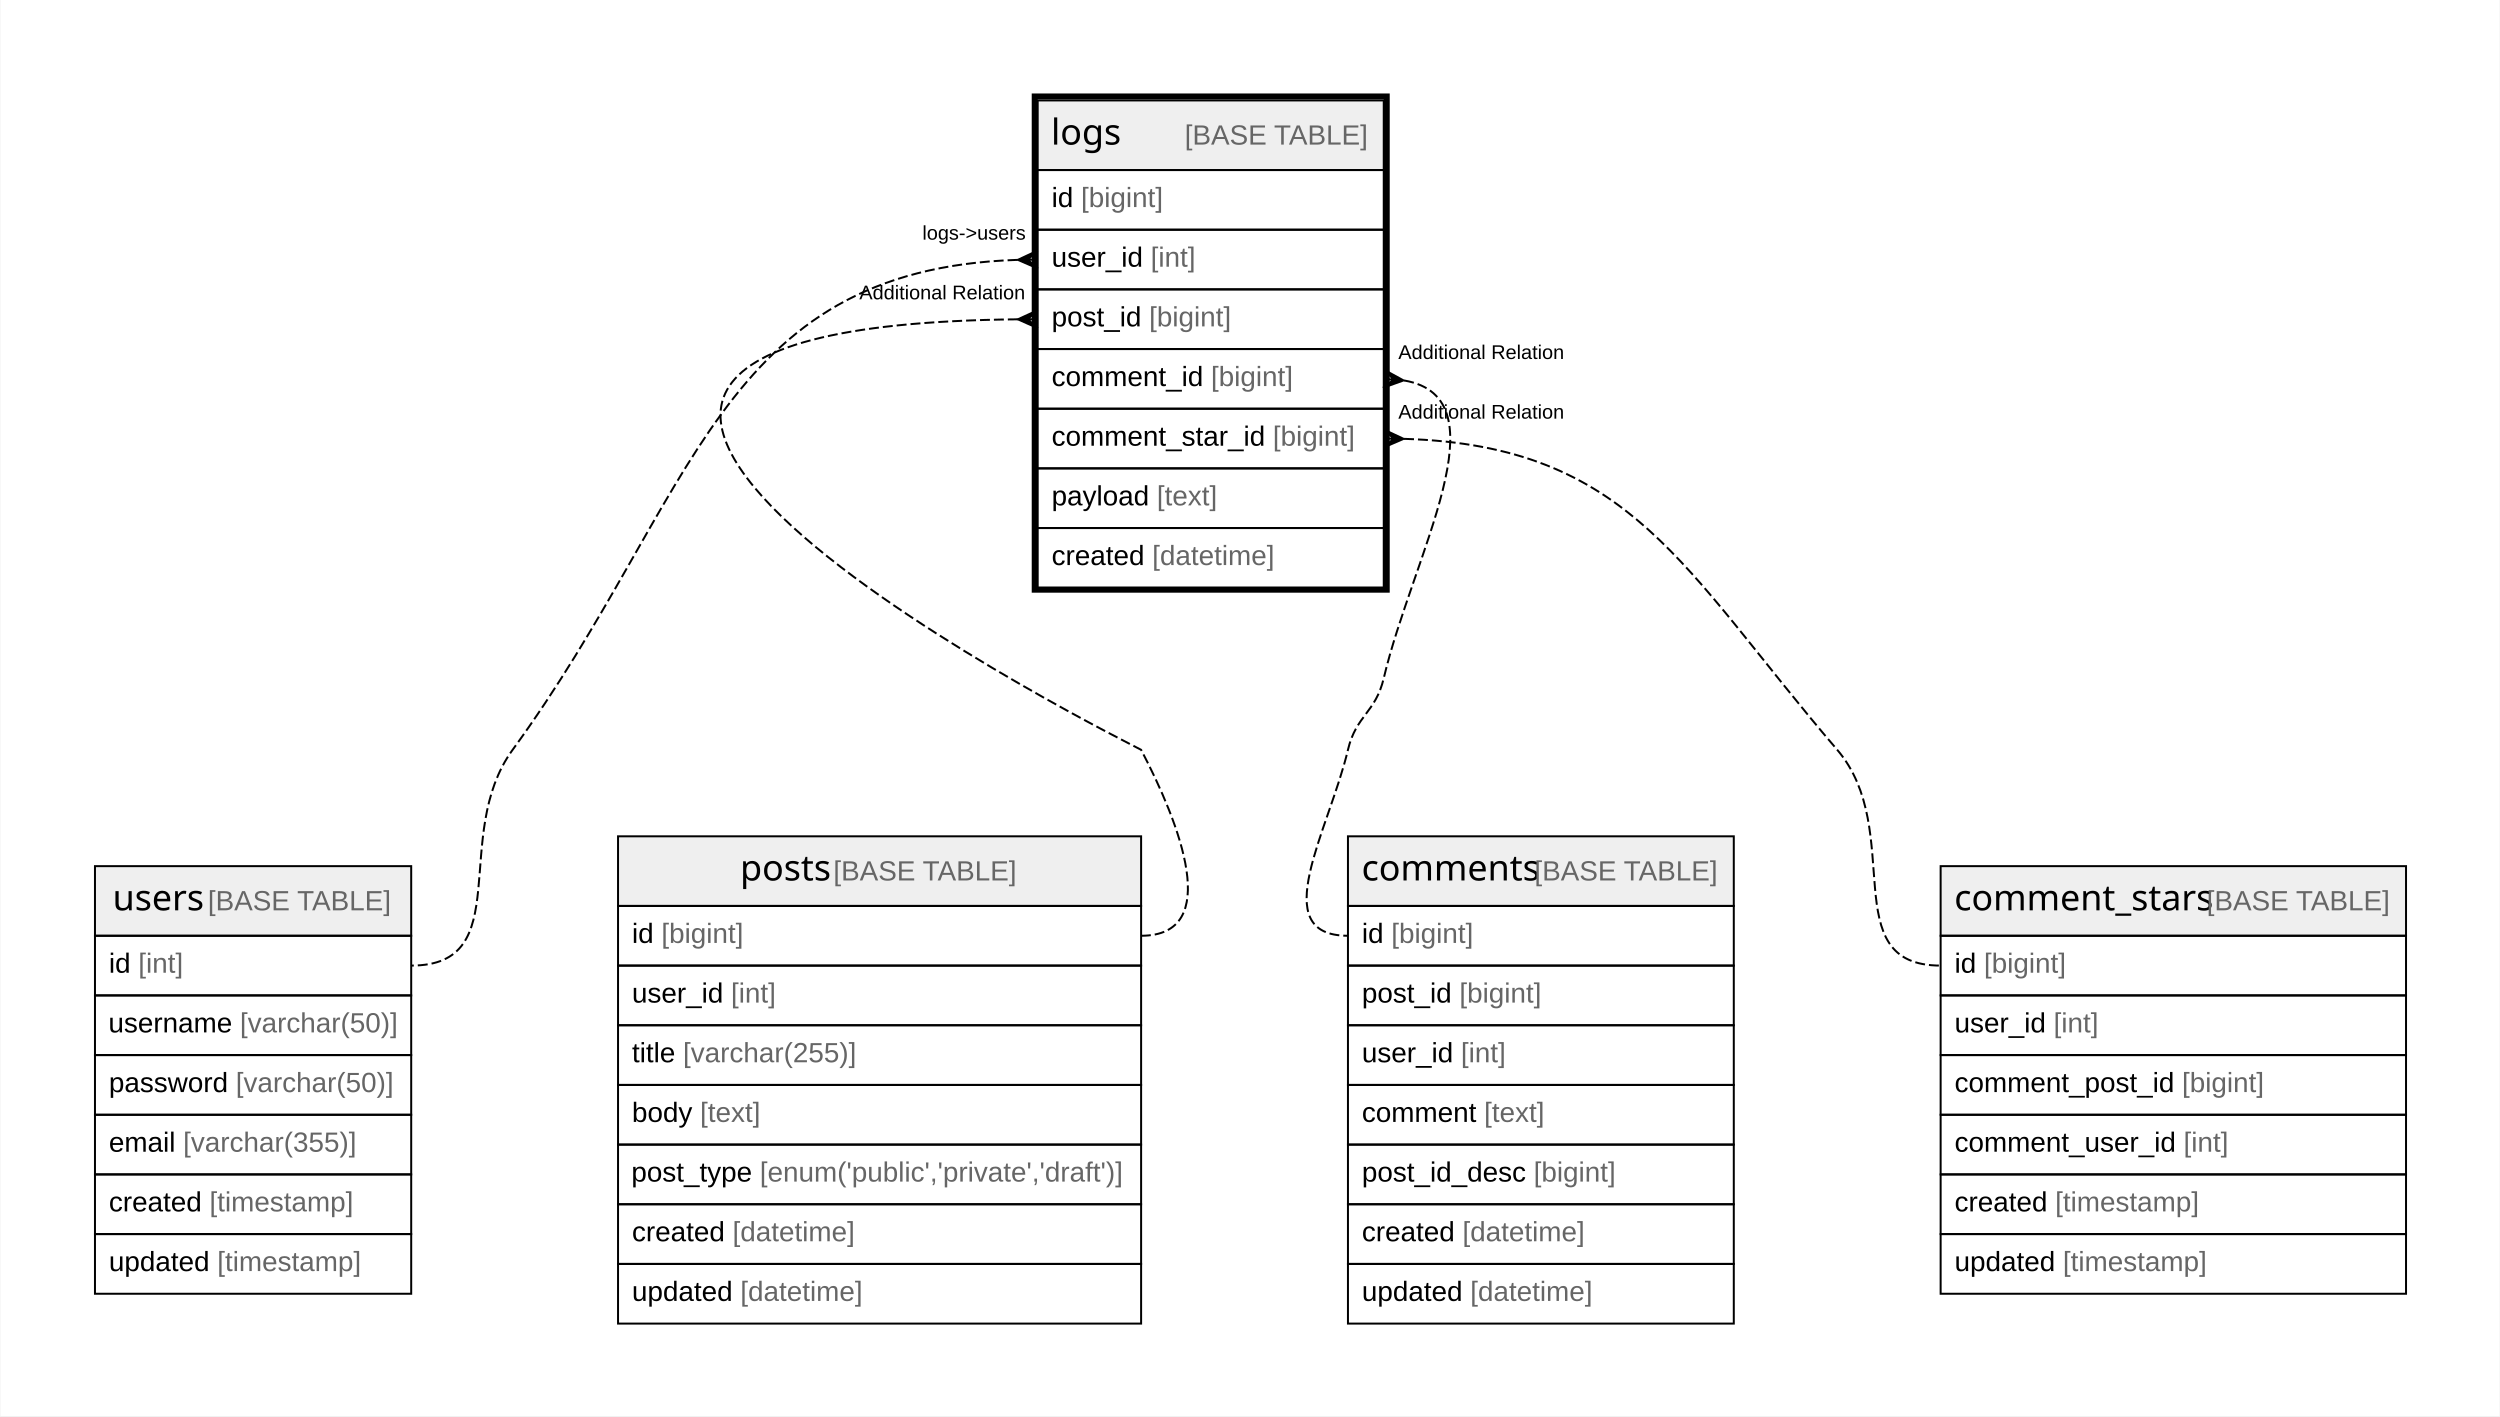
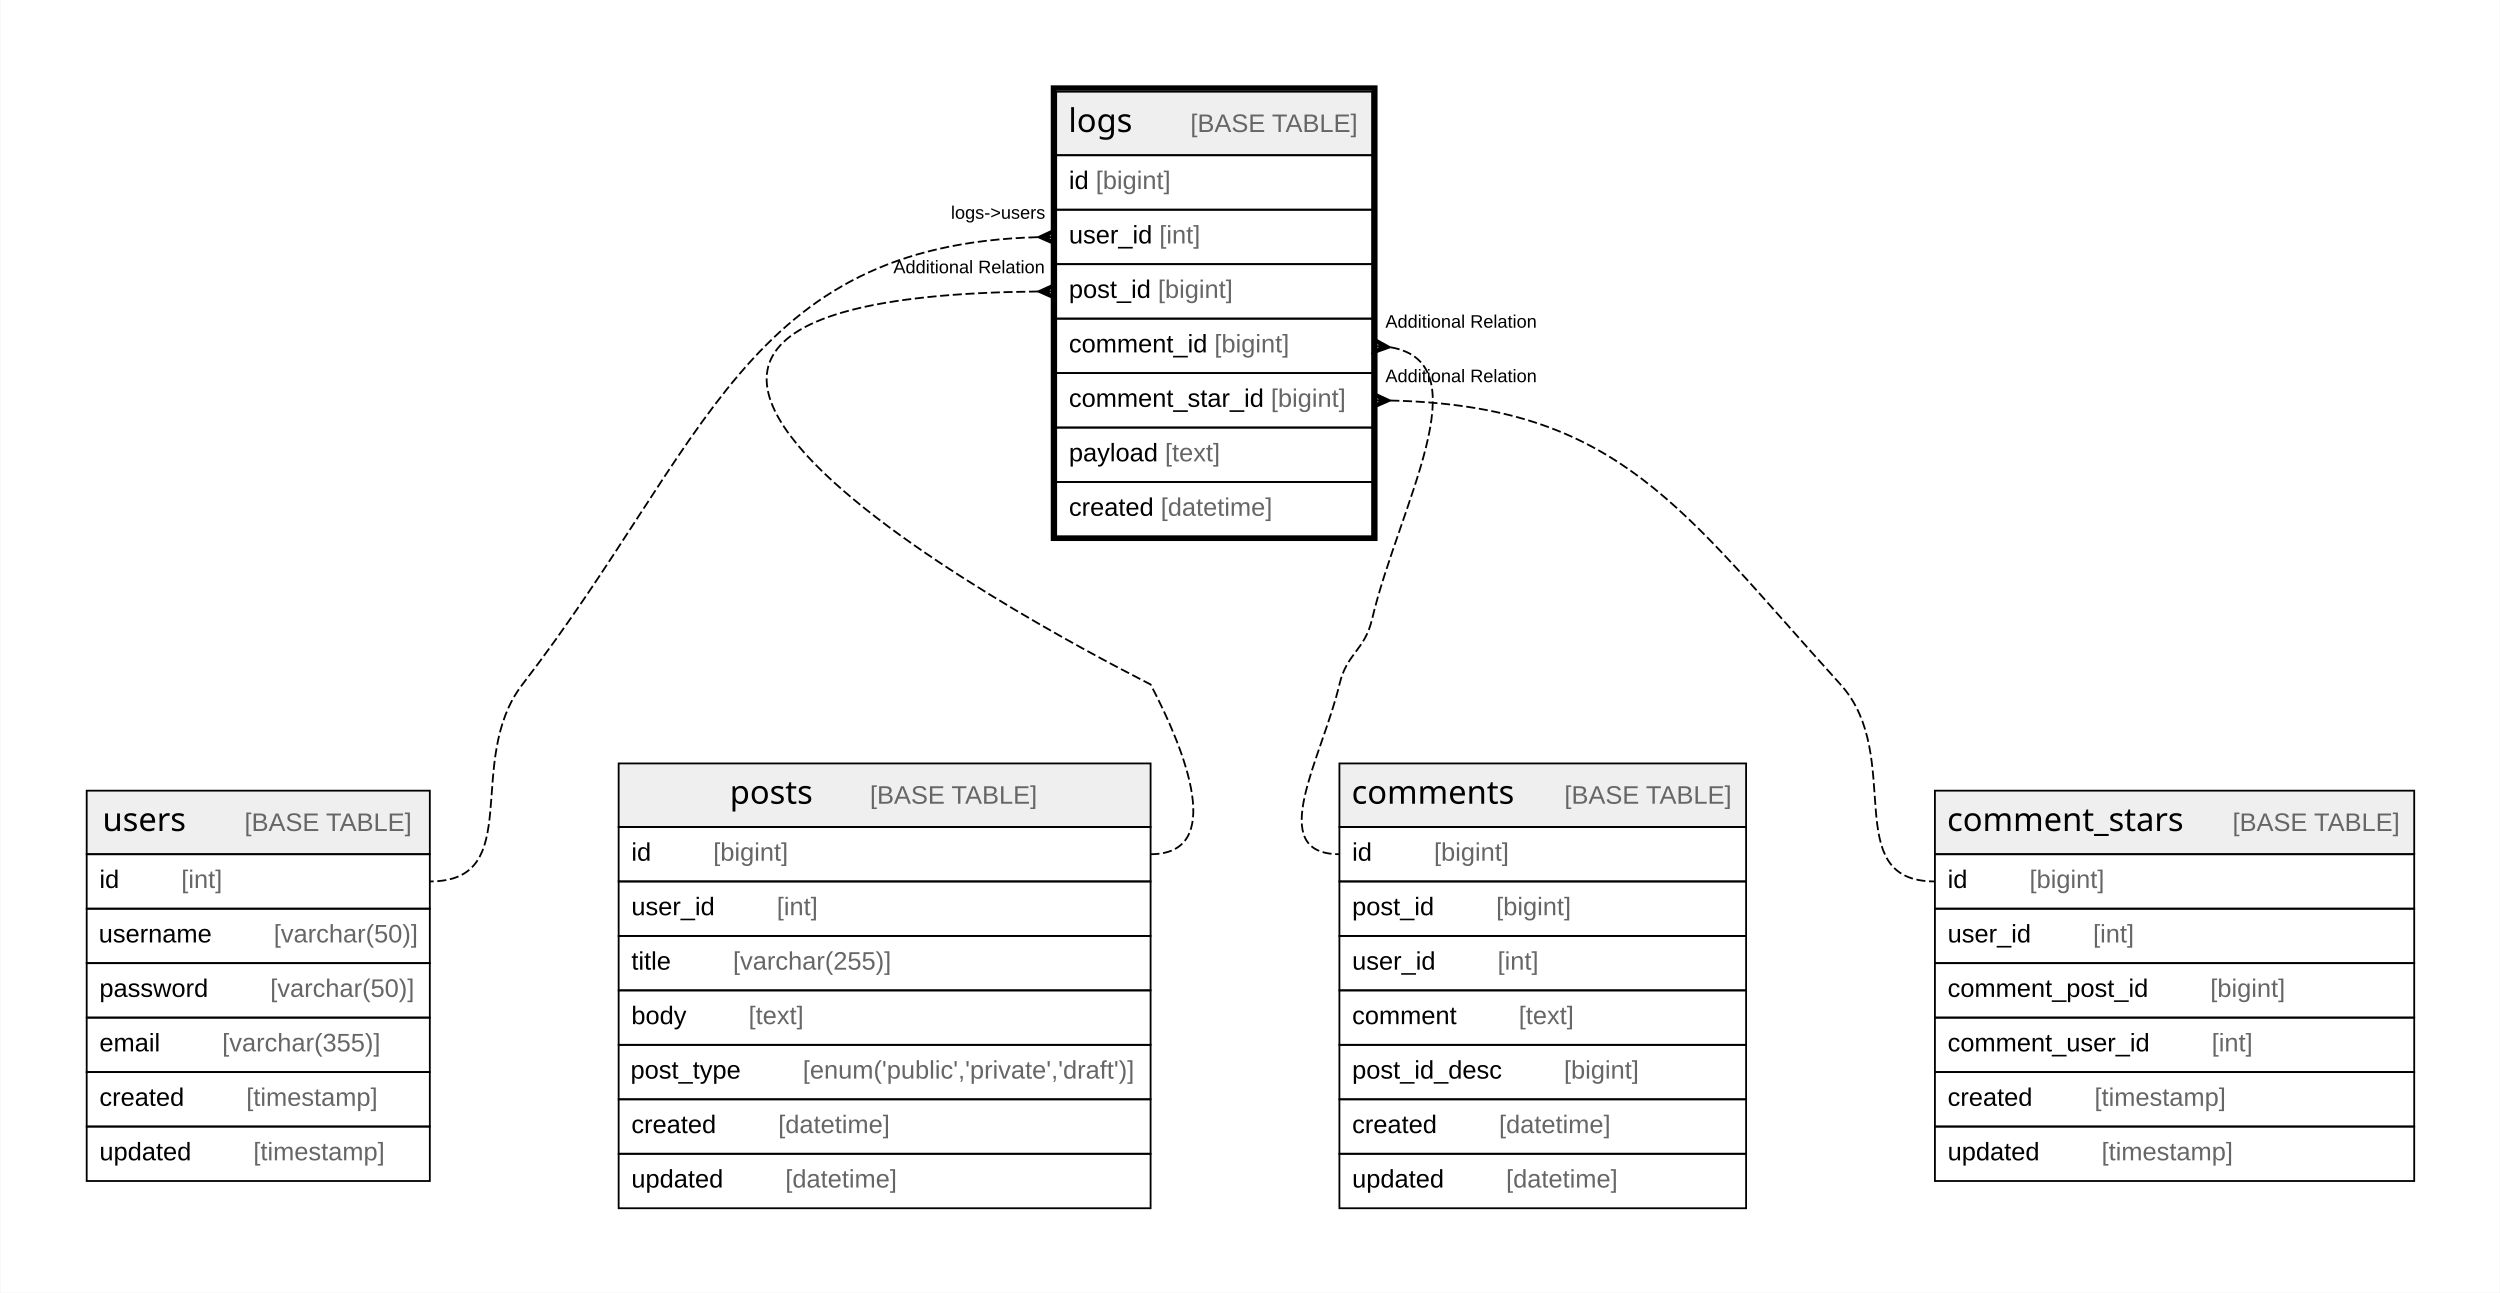
- <svg xmlns="http://www.w3.org/2000/svg" width="1257pt" height="712pt" viewBox="0.00 0.00 1256.50 712.00">
+ <svg xmlns="http://www.w3.org/2000/svg" width="1377pt" height="712pt" viewBox="0.00 0.00 1376.50 712.00">
  <g id="graph0" class="graph" transform="scale(1 1) rotate(0) translate(4 708)">
-     <polygon fill="#ffffff" stroke="transparent" points="-4,4 -4,-708 1252.5,-708 1252.5,4 -4,4" />
+     <polygon fill="#ffffff" stroke="transparent" points="-4,4 -4,-708 1372.5,-708 1372.5,4 -4,4" />
    <g id="node1" class="node">
-       <polygon fill="#efefef" stroke="transparent" points="517.5,-622.5 517.5,-657.5 691.5,-657.5 691.5,-622.5 517.5,-622.5" />
-       <polygon fill="none" stroke="#000000" points="517.5,-622.5 517.5,-657.5 691.5,-657.5 691.5,-622.5 517.5,-622.5" />
-       <text text-anchor="start" x="524.213" y="-635.3" font-family="Arial Bold" font-size="18.00" fill="#000000">logs</text>
-       <text text-anchor="start" x="557.219" y="-635.3" font-family="Arial" font-size="14.00" fill="#000000">    </text>
-       <text text-anchor="start" x="591.424" y="-635.3" font-family="Arial" font-size="14.00" fill="#666666">[BASE TABLE]</text>
-       <polygon fill="none" stroke="#000000" points="517.5,-592.5 517.5,-622.5 691.5,-622.5 691.5,-592.5 517.5,-592.5" />
-       <text text-anchor="start" x="524.5" y="-603.9" font-family="Arial" font-size="14.00" fill="#000000">id </text>
-       <text text-anchor="start" x="539.28" y="-603.9" font-family="Arial" font-size="14.00" fill="#666666">[bigint]</text>
-       <polygon fill="none" stroke="#000000" points="517.5,-562.5 517.5,-592.5 691.5,-592.5 691.5,-562.5 517.5,-562.5" />
-       <text text-anchor="start" x="524.5" y="-573.9" font-family="Arial" font-size="14.00" fill="#000000">user_id </text>
-       <text text-anchor="start" x="574.288" y="-573.9" font-family="Arial" font-size="14.00" fill="#666666">[int]</text>
-       <polygon fill="none" stroke="#000000" points="517.5,-532.5 517.5,-562.5 691.5,-562.5 691.5,-532.5 517.5,-532.5" />
-       <text text-anchor="start" x="524.5" y="-543.9" font-family="Arial" font-size="14.00" fill="#000000">post_id </text>
-       <text text-anchor="start" x="573.518" y="-543.9" font-family="Arial" font-size="14.00" fill="#666666">[bigint]</text>
-       <polygon fill="none" stroke="#000000" points="517.5,-502.5 517.5,-532.5 691.5,-532.5 691.5,-502.5 517.5,-502.5" />
-       <text text-anchor="start" x="524.5" y="-513.9" font-family="Arial" font-size="14.00" fill="#000000">comment_id </text>
-       <text text-anchor="start" x="604.622" y="-513.9" font-family="Arial" font-size="14.00" fill="#666666">[bigint]</text>
-       <polygon fill="none" stroke="#000000" points="517.5,-472.5 517.5,-502.5 691.5,-502.5 691.5,-472.5 517.5,-472.5" />
-       <text text-anchor="start" x="524.5" y="-483.9" font-family="Arial" font-size="14.00" fill="#000000">comment_star_id </text>
-       <text text-anchor="start" x="635.738" y="-483.9" font-family="Arial" font-size="14.00" fill="#666666">[bigint]</text>
-       <polygon fill="none" stroke="#000000" points="517.5,-442.5 517.5,-472.5 691.5,-472.5 691.5,-442.5 517.5,-442.5" />
-       <text text-anchor="start" x="524.5" y="-453.9" font-family="Arial" font-size="14.00" fill="#000000">payload </text>
-       <text text-anchor="start" x="577.41" y="-453.9" font-family="Arial" font-size="14.00" fill="#666666">[text]</text>
-       <polygon fill="none" stroke="#000000" points="517.5,-412.5 517.5,-442.5 691.5,-442.5 691.5,-412.5 517.5,-412.5" />
-       <text text-anchor="start" x="524.5" y="-423.9" font-family="Arial" font-size="14.00" fill="#000000">created </text>
-       <text text-anchor="start" x="575.072" y="-423.9" font-family="Arial" font-size="14.00" fill="#666666">[datetime]</text>
-       <polygon fill="none" stroke="#000000" stroke-width="3" points="516,-411.5 516,-659.5 693,-659.5 693,-411.5 516,-411.5" />
+       <polygon fill="#efefef" stroke="transparent" points="577.5,-622.5 577.5,-657.5 751.5,-657.5 751.5,-622.5 577.5,-622.5" />
+       <polygon fill="none" stroke="#000000" points="577.5,-622.5 577.5,-657.5 751.5,-657.5 751.5,-622.5 577.5,-622.5" />
+       <text text-anchor="start" x="584.213" y="-635.3" font-family="Arial Bold" font-size="18.00" fill="#000000">logs</text>
+       <text text-anchor="start" x="617.219" y="-635.3" font-family="Arial" font-size="14.00" fill="#000000">    </text>
+       <text text-anchor="start" x="651.424" y="-635.3" font-family="Arial" font-size="14.00" fill="#666666">[BASE TABLE]</text>
+       <polygon fill="none" stroke="#000000" points="577.5,-592.5 577.5,-622.5 751.5,-622.5 751.5,-592.5 577.5,-592.5" />
+       <text text-anchor="start" x="584.5" y="-603.9" font-family="Arial" font-size="14.00" fill="#000000">id </text>
+       <text text-anchor="start" x="599.28" y="-603.9" font-family="Arial" font-size="14.00" fill="#666666">[bigint]</text>
+       <polygon fill="none" stroke="#000000" points="577.5,-562.5 577.5,-592.5 751.5,-592.5 751.5,-562.5 577.5,-562.5" />
+       <text text-anchor="start" x="584.5" y="-573.9" font-family="Arial" font-size="14.00" fill="#000000">user_id </text>
+       <text text-anchor="start" x="634.288" y="-573.9" font-family="Arial" font-size="14.00" fill="#666666">[int]</text>
+       <polygon fill="none" stroke="#000000" points="577.5,-532.5 577.5,-562.5 751.5,-562.5 751.5,-532.5 577.5,-532.5" />
+       <text text-anchor="start" x="584.5" y="-543.9" font-family="Arial" font-size="14.00" fill="#000000">post_id </text>
+       <text text-anchor="start" x="633.518" y="-543.9" font-family="Arial" font-size="14.00" fill="#666666">[bigint]</text>
+       <polygon fill="none" stroke="#000000" points="577.5,-502.5 577.5,-532.5 751.5,-532.5 751.5,-502.5 577.5,-502.5" />
+       <text text-anchor="start" x="584.5" y="-513.9" font-family="Arial" font-size="14.00" fill="#000000">comment_id </text>
+       <text text-anchor="start" x="664.622" y="-513.9" font-family="Arial" font-size="14.00" fill="#666666">[bigint]</text>
+       <polygon fill="none" stroke="#000000" points="577.5,-472.5 577.5,-502.5 751.5,-502.5 751.5,-472.5 577.5,-472.5" />
+       <text text-anchor="start" x="584.5" y="-483.9" font-family="Arial" font-size="14.00" fill="#000000">comment_star_id </text>
+       <text text-anchor="start" x="695.738" y="-483.9" font-family="Arial" font-size="14.00" fill="#666666">[bigint]</text>
+       <polygon fill="none" stroke="#000000" points="577.5,-442.5 577.5,-472.5 751.5,-472.5 751.5,-442.5 577.5,-442.5" />
+       <text text-anchor="start" x="584.5" y="-453.9" font-family="Arial" font-size="14.00" fill="#000000">payload </text>
+       <text text-anchor="start" x="637.41" y="-453.9" font-family="Arial" font-size="14.00" fill="#666666">[text]</text>
+       <polygon fill="none" stroke="#000000" points="577.5,-412.5 577.5,-442.5 751.5,-442.5 751.5,-412.5 577.5,-412.5" />
+       <text text-anchor="start" x="584.5" y="-423.9" font-family="Arial" font-size="14.00" fill="#000000">created </text>
+       <text text-anchor="start" x="635.072" y="-423.9" font-family="Arial" font-size="14.00" fill="#666666">[datetime]</text>
+       <polygon fill="none" stroke="#000000" stroke-width="3" points="576,-411.5 576,-659.5 753,-659.5 753,-411.5 576,-411.5" />
    </g>
    <g id="node2" class="node">
-       <polygon fill="#efefef" stroke="transparent" points="43.5,-237.5 43.5,-272.5 202.5,-272.5 202.5,-237.5 43.5,-237.5" />
-       <polygon fill="none" stroke="#000000" points="43.5,-237.5 43.5,-272.5 202.5,-272.5 202.5,-237.5 43.5,-237.5" />
-       <text text-anchor="start" x="52.371" y="-250.3" font-family="Arial Bold" font-size="18.00" fill="#000000">users</text>
-       <text text-anchor="start" x="96.375" y="-250.3" font-family="Arial" font-size="14.00" fill="#000000"> </text>
-       <text text-anchor="start" x="100.266" y="-250.3" font-family="Arial" font-size="14.00" fill="#666666">[BASE TABLE]</text>
-       <polygon fill="none" stroke="#000000" points="43.5,-207.5 43.5,-237.5 202.5,-237.5 202.5,-207.5 43.5,-207.5" />
-       <text text-anchor="start" x="50.5" y="-218.9" font-family="Arial" font-size="14.00" fill="#000000">id </text>
-       <text text-anchor="start" x="65.28" y="-218.9" font-family="Arial" font-size="14.00" fill="#666666">[int]</text>
-       <polygon fill="none" stroke="#000000" points="43.5,-177.5 43.5,-207.5 202.5,-207.5 202.5,-177.5 43.5,-177.5" />
-       <text text-anchor="start" x="50.269" y="-188.9" font-family="Arial" font-size="14.00" fill="#000000">username </text>
-       <text text-anchor="start" x="116.394" y="-188.9" font-family="Arial" font-size="14.00" fill="#666666">[varchar(50)]</text>
-       <polygon fill="none" stroke="#000000" points="43.5,-147.5 43.5,-177.5 202.5,-177.5 202.5,-147.5 43.5,-147.5" />
-       <text text-anchor="start" x="50.5" y="-158.9" font-family="Arial" font-size="14.00" fill="#000000">password </text>
-       <text text-anchor="start" x="114.288" y="-158.9" font-family="Arial" font-size="14.00" fill="#666666">[varchar(50)]</text>
-       <polygon fill="none" stroke="#000000" points="43.5,-117.5 43.5,-147.5 202.5,-147.5 202.5,-117.5 43.5,-117.5" />
-       <text text-anchor="start" x="50.5" y="-128.9" font-family="Arial" font-size="14.00" fill="#000000">email </text>
-       <text text-anchor="start" x="87.83" y="-128.9" font-family="Arial" font-size="14.00" fill="#666666">[varchar(355)]</text>
-       <polygon fill="none" stroke="#000000" points="43.5,-87.5 43.5,-117.5 202.5,-117.5 202.5,-87.5 43.5,-87.5" />
-       <text text-anchor="start" x="50.5" y="-98.9" font-family="Arial" font-size="14.00" fill="#000000">created </text>
-       <text text-anchor="start" x="101.072" y="-98.9" font-family="Arial" font-size="14.00" fill="#666666">[timestamp]</text>
-       <polygon fill="none" stroke="#000000" points="43.5,-57.5 43.5,-87.5 202.5,-87.5 202.5,-57.5 43.5,-57.5" />
-       <text text-anchor="start" x="50.5" y="-68.9" font-family="Arial" font-size="14.00" fill="#000000">updated </text>
-       <text text-anchor="start" x="104.977" y="-68.9" font-family="Arial" font-size="14.00" fill="#666666">[timestamp]</text>
+       <polygon fill="#efefef" stroke="transparent" points="43.5,-237.5 43.5,-272.5 232.5,-272.5 232.5,-237.5 43.5,-237.5" />
+       <polygon fill="none" stroke="#000000" points="43.5,-237.5 43.5,-272.5 232.5,-272.5 232.5,-237.5 43.5,-237.5" />
+       <text text-anchor="start" x="52.214" y="-250.3" font-family="Arial Bold" font-size="18.00" fill="#000000">users</text>
+       <text text-anchor="start" x="96.218" y="-250.3" font-family="Arial" font-size="14.00" fill="#000000">    </text>
+       <text text-anchor="start" x="130.423" y="-250.3" font-family="Arial" font-size="14.00" fill="#666666">[BASE TABLE]</text>
+       <polygon fill="none" stroke="#000000" points="43.5,-207.5 43.5,-237.5 232.5,-237.5 232.5,-207.5 43.5,-207.5" />
+       <text text-anchor="start" x="50.5" y="-218.9" font-family="Arial" font-size="14.00" fill="#000000">id    </text>
+       <text text-anchor="start" x="95.594" y="-218.9" font-family="Arial" font-size="14.00" fill="#666666">[int]</text>
+       <polygon fill="none" stroke="#000000" points="43.5,-177.5 43.5,-207.5 232.5,-207.5 232.5,-177.5 43.5,-177.5" />
+       <text text-anchor="start" x="50.112" y="-188.9" font-family="Arial" font-size="14.00" fill="#000000">username    </text>
+       <text text-anchor="start" x="146.551" y="-188.9" font-family="Arial" font-size="14.00" fill="#666666">[varchar(50)]</text>
+       <polygon fill="none" stroke="#000000" points="43.5,-147.5 43.5,-177.5 232.5,-177.5 232.5,-147.5 43.5,-147.5" />
+       <text text-anchor="start" x="50.5" y="-158.9" font-family="Arial" font-size="14.00" fill="#000000">password    </text>
+       <text text-anchor="start" x="144.602" y="-158.9" font-family="Arial" font-size="14.00" fill="#666666">[varchar(50)]</text>
+       <polygon fill="none" stroke="#000000" points="43.5,-117.5 43.5,-147.5 232.5,-147.5 232.5,-117.5 43.5,-117.5" />
+       <text text-anchor="start" x="50.5" y="-128.9" font-family="Arial" font-size="14.00" fill="#000000">email    </text>
+       <text text-anchor="start" x="118.144" y="-128.9" font-family="Arial" font-size="14.00" fill="#666666">[varchar(355)]</text>
+       <polygon fill="none" stroke="#000000" points="43.5,-87.5 43.5,-117.5 232.5,-117.5 232.5,-87.5 43.5,-87.5" />
+       <text text-anchor="start" x="50.5" y="-98.9" font-family="Arial" font-size="14.00" fill="#000000">created    </text>
+       <text text-anchor="start" x="131.386" y="-98.9" font-family="Arial" font-size="14.00" fill="#666666">[timestamp]</text>
+       <polygon fill="none" stroke="#000000" points="43.5,-57.5 43.5,-87.5 232.5,-87.5 232.5,-57.5 43.5,-57.5" />
+       <text text-anchor="start" x="50.5" y="-68.9" font-family="Arial" font-size="14.00" fill="#000000">updated    </text>
+       <text text-anchor="start" x="135.291" y="-68.9" font-family="Arial" font-size="14.00" fill="#666666">[timestamp]</text>
    </g>
    <g id="edge1" class="edge">
-       <path fill="none" stroke="#000000" stroke-dasharray="5,2" d="M507.361,-577.339C356.547,-572.478 345.983,-457.968 253.5,-331 222.128,-287.931 255.784,-222.5 202.5,-222.5" />
-       <polygon fill="#000000" stroke="#000000" points="507.501,-577.341 517.429,-581.999 512.501,-577.421 517.5,-577.5 517.5,-577.5 517.5,-577.5 512.501,-577.421 517.571,-573.001 507.501,-577.341 507.501,-577.341" />
-       <text text-anchor="start" x="459.524" y="-587.5" font-family="Arial" font-size="10.00" fill="#000000">logs-&gt;users</text>
+       <path fill="none" stroke="#000000" stroke-dasharray="5,2" d="M567.198,-577.36C406.149,-572.921 385.404,-463.33 283.5,-331 250.99,-288.783 285.784,-222.5 232.5,-222.5" />
+       <polygon fill="#000000" stroke="#000000" points="567.501,-577.364 577.439,-582 572.5,-577.432 577.5,-577.5 577.5,-577.5 577.5,-577.5 572.5,-577.432 577.561,-573 567.501,-577.364 567.501,-577.364" />
+       <text text-anchor="start" x="519.524" y="-587.5" font-family="Arial" font-size="10.00" fill="#000000">logs-&gt;users</text>
    </g>
    <g id="node3" class="node">
-       <polygon fill="#efefef" stroke="transparent" points="306.5,-252.5 306.5,-287.5 569.5,-287.5 569.5,-252.5 306.5,-252.5" />
-       <polygon fill="none" stroke="#000000" points="306.5,-252.5 306.5,-287.5 569.5,-287.5 569.5,-252.5 306.5,-252.5" />
-       <text text-anchor="start" x="367.866" y="-265.3" font-family="Arial Bold" font-size="18.00" fill="#000000">posts</text>
-       <text text-anchor="start" x="410.88" y="-265.3" font-family="Arial" font-size="14.00" fill="#000000"> </text>
-       <text text-anchor="start" x="414.771" y="-265.3" font-family="Arial" font-size="14.00" fill="#666666">[BASE TABLE]</text>
-       <polygon fill="none" stroke="#000000" points="306.5,-222.5 306.5,-252.5 569.5,-252.5 569.5,-222.5 306.5,-222.5" />
-       <text text-anchor="start" x="313.5" y="-233.9" font-family="Arial" font-size="14.00" fill="#000000">id </text>
-       <text text-anchor="start" x="328.28" y="-233.9" font-family="Arial" font-size="14.00" fill="#666666">[bigint]</text>
-       <polygon fill="none" stroke="#000000" points="306.5,-192.5 306.5,-222.5 569.5,-222.5 569.5,-192.5 306.5,-192.5" />
-       <text text-anchor="start" x="313.5" y="-203.9" font-family="Arial" font-size="14.00" fill="#000000">user_id </text>
-       <text text-anchor="start" x="363.288" y="-203.9" font-family="Arial" font-size="14.00" fill="#666666">[int]</text>
-       <polygon fill="none" stroke="#000000" points="306.5,-162.5 306.5,-192.5 569.5,-192.5 569.5,-162.5 306.5,-162.5" />
-       <text text-anchor="start" x="313.5" y="-173.9" font-family="Arial" font-size="14.00" fill="#000000">title </text>
-       <text text-anchor="start" x="339.168" y="-173.9" font-family="Arial" font-size="14.00" fill="#666666">[varchar(255)]</text>
-       <polygon fill="none" stroke="#000000" points="306.5,-132.5 306.5,-162.5 569.5,-162.5 569.5,-132.5 306.5,-132.5" />
-       <text text-anchor="start" x="313.5" y="-143.9" font-family="Arial" font-size="14.00" fill="#000000">body </text>
-       <text text-anchor="start" x="347.738" y="-143.9" font-family="Arial" font-size="14.00" fill="#666666">[text]</text>
-       <polygon fill="none" stroke="#000000" points="306.5,-102.5 306.5,-132.5 569.5,-132.5 569.5,-102.5 306.5,-102.5" />
-       <text text-anchor="start" x="313.197" y="-113.9" font-family="Arial" font-size="14.00" fill="#000000">post_type </text>
-       <text text-anchor="start" x="377.782" y="-113.9" font-family="Arial" font-size="14.00" fill="#666666">[enum('public','private','draft')]</text>
-       <polygon fill="none" stroke="#000000" points="306.5,-72.5 306.5,-102.5 569.5,-102.5 569.5,-72.5 306.5,-72.5" />
-       <text text-anchor="start" x="313.5" y="-83.9" font-family="Arial" font-size="14.00" fill="#000000">created </text>
-       <text text-anchor="start" x="364.072" y="-83.9" font-family="Arial" font-size="14.00" fill="#666666">[datetime]</text>
-       <polygon fill="none" stroke="#000000" points="306.5,-42.5 306.5,-72.5 569.5,-72.5 569.5,-42.5 306.5,-42.5" />
-       <text text-anchor="start" x="313.5" y="-53.9" font-family="Arial" font-size="14.00" fill="#000000">updated </text>
-       <text text-anchor="start" x="367.977" y="-53.9" font-family="Arial" font-size="14.00" fill="#666666">[datetime]</text>
+       <polygon fill="#efefef" stroke="transparent" points="336.5,-252.5 336.5,-287.5 629.5,-287.5 629.5,-252.5 336.5,-252.5" />
+       <polygon fill="none" stroke="#000000" points="336.5,-252.5 336.5,-287.5 629.5,-287.5 629.5,-252.5 336.5,-252.5" />
+       <text text-anchor="start" x="397.709" y="-265.3" font-family="Arial Bold" font-size="18.00" fill="#000000">posts</text>
+       <text text-anchor="start" x="440.723" y="-265.3" font-family="Arial" font-size="14.00" fill="#000000">    </text>
+       <text text-anchor="start" x="474.928" y="-265.3" font-family="Arial" font-size="14.00" fill="#666666">[BASE TABLE]</text>
+       <polygon fill="none" stroke="#000000" points="336.5,-222.5 336.5,-252.5 629.5,-252.5 629.5,-222.5 336.5,-222.5" />
+       <text text-anchor="start" x="343.5" y="-233.9" font-family="Arial" font-size="14.00" fill="#000000">id    </text>
+       <text text-anchor="start" x="388.594" y="-233.9" font-family="Arial" font-size="14.00" fill="#666666">[bigint]</text>
+       <polygon fill="none" stroke="#000000" points="336.5,-192.5 336.5,-222.5 629.5,-222.5 629.5,-192.5 336.5,-192.5" />
+       <text text-anchor="start" x="343.5" y="-203.9" font-family="Arial" font-size="14.00" fill="#000000">user_id    </text>
+       <text text-anchor="start" x="423.602" y="-203.9" font-family="Arial" font-size="14.00" fill="#666666">[int]</text>
+       <polygon fill="none" stroke="#000000" points="336.5,-162.5 336.5,-192.5 629.5,-192.5 629.5,-162.5 336.5,-162.5" />
+       <text text-anchor="start" x="343.5" y="-173.9" font-family="Arial" font-size="14.00" fill="#000000">title    </text>
+       <text text-anchor="start" x="399.482" y="-173.9" font-family="Arial" font-size="14.00" fill="#666666">[varchar(255)]</text>
+       <polygon fill="none" stroke="#000000" points="336.5,-132.5 336.5,-162.5 629.5,-162.5 629.5,-132.5 336.5,-132.5" />
+       <text text-anchor="start" x="343.5" y="-143.9" font-family="Arial" font-size="14.00" fill="#000000">body    </text>
+       <text text-anchor="start" x="408.053" y="-143.9" font-family="Arial" font-size="14.00" fill="#666666">[text]</text>
+       <polygon fill="none" stroke="#000000" points="336.5,-102.5 336.5,-132.5 629.5,-132.5 629.5,-102.5 336.5,-102.5" />
+       <text text-anchor="start" x="343.04" y="-113.9" font-family="Arial" font-size="14.00" fill="#000000">post_type    </text>
+       <text text-anchor="start" x="437.939" y="-113.9" font-family="Arial" font-size="14.00" fill="#666666">[enum('public','private','draft')]</text>
+       <polygon fill="none" stroke="#000000" points="336.5,-72.5 336.5,-102.5 629.5,-102.5 629.5,-72.5 336.5,-72.5" />
+       <text text-anchor="start" x="343.5" y="-83.9" font-family="Arial" font-size="14.00" fill="#000000">created    </text>
+       <text text-anchor="start" x="424.386" y="-83.9" font-family="Arial" font-size="14.00" fill="#666666">[datetime]</text>
+       <polygon fill="none" stroke="#000000" points="336.5,-42.5 336.5,-72.5 629.5,-72.5 629.5,-42.5 336.5,-42.5" />
+       <text text-anchor="start" x="343.5" y="-53.9" font-family="Arial" font-size="14.00" fill="#000000">updated    </text>
+       <text text-anchor="start" x="428.291" y="-53.9" font-family="Arial" font-size="14.00" fill="#666666">[datetime]</text>
    </g>
    <g id="edge2" class="edge">
-       <path fill="none" stroke="#000000" stroke-dasharray="5,2" d="M507.489,-547.45C138.293,-543.72 569.233,-331.509 569.5,-331 588.786,-294.191 611.056,-237.5 569.5,-237.5" />
-       <polygon fill="#000000" stroke="#000000" points="507.5,-547.45 517.478,-552 512.5,-547.475 517.5,-547.5 517.5,-547.5 517.5,-547.5 512.5,-547.475 517.522,-543 507.5,-547.45 507.5,-547.45" />
-       <text text-anchor="start" x="427.825" y="-557.5" font-family="Arial" font-size="10.00" fill="#000000">Additional Relation</text>
+       <path fill="none" stroke="#000000" stroke-dasharray="5,2" d="M567.489,-547.45C198.293,-543.72 629.233,-331.509 629.5,-331 648.786,-294.191 671.056,-237.5 629.5,-237.5" />
+       <polygon fill="#000000" stroke="#000000" points="567.5,-547.45 577.478,-552 572.5,-547.475 577.5,-547.5 577.5,-547.5 577.5,-547.5 572.5,-547.475 577.522,-543 567.5,-547.45 567.5,-547.45" />
+       <text text-anchor="start" x="487.825" y="-557.5" font-family="Arial" font-size="10.00" fill="#000000">Additional Relation</text>
    </g>
    <g id="node4" class="node">
-       <polygon fill="#efefef" stroke="transparent" points="673.5,-252.5 673.5,-287.5 867.5,-287.5 867.5,-252.5 673.5,-252.5" />
-       <polygon fill="none" stroke="#000000" points="673.5,-252.5 673.5,-287.5 867.5,-287.5 867.5,-252.5 673.5,-252.5" />
-       <text text-anchor="start" x="680.37" y="-265.3" font-family="Arial Bold" font-size="18.00" fill="#000000">comments</text>
-       <text text-anchor="start" x="763.376" y="-265.3" font-family="Arial" font-size="14.00" fill="#000000"> </text>
-       <text text-anchor="start" x="767.266" y="-265.3" font-family="Arial" font-size="14.00" fill="#666666">[BASE TABLE]</text>
-       <polygon fill="none" stroke="#000000" points="673.5,-222.5 673.5,-252.5 867.5,-252.5 867.5,-222.5 673.5,-222.5" />
-       <text text-anchor="start" x="680.5" y="-233.9" font-family="Arial" font-size="14.00" fill="#000000">id </text>
-       <text text-anchor="start" x="695.28" y="-233.9" font-family="Arial" font-size="14.00" fill="#666666">[bigint]</text>
-       <polygon fill="none" stroke="#000000" points="673.5,-192.5 673.5,-222.5 867.5,-222.5 867.5,-192.5 673.5,-192.5" />
-       <text text-anchor="start" x="680.5" y="-203.9" font-family="Arial" font-size="14.00" fill="#000000">post_id </text>
-       <text text-anchor="start" x="729.518" y="-203.9" font-family="Arial" font-size="14.00" fill="#666666">[bigint]</text>
-       <polygon fill="none" stroke="#000000" points="673.5,-162.5 673.5,-192.5 867.5,-192.5 867.5,-162.5 673.5,-162.5" />
-       <text text-anchor="start" x="680.5" y="-173.9" font-family="Arial" font-size="14.00" fill="#000000">user_id </text>
-       <text text-anchor="start" x="730.288" y="-173.9" font-family="Arial" font-size="14.00" fill="#666666">[int]</text>
-       <polygon fill="none" stroke="#000000" points="673.5,-132.5 673.5,-162.5 867.5,-162.5 867.5,-132.5 673.5,-132.5" />
-       <text text-anchor="start" x="680.5" y="-143.9" font-family="Arial" font-size="14.00" fill="#000000">comment </text>
-       <text text-anchor="start" x="741.95" y="-143.9" font-family="Arial" font-size="14.00" fill="#666666">[text]</text>
-       <polygon fill="none" stroke="#000000" points="673.5,-102.5 673.5,-132.5 867.5,-132.5 867.5,-102.5 673.5,-102.5" />
-       <text text-anchor="start" x="680.5" y="-113.9" font-family="Arial" font-size="14.00" fill="#000000">post_id_desc </text>
-       <text text-anchor="start" x="766.866" y="-113.9" font-family="Arial" font-size="14.00" fill="#666666">[bigint]</text>
-       <polygon fill="none" stroke="#000000" points="673.5,-72.5 673.5,-102.5 867.5,-102.5 867.5,-72.5 673.5,-72.5" />
-       <text text-anchor="start" x="680.5" y="-83.9" font-family="Arial" font-size="14.00" fill="#000000">created </text>
-       <text text-anchor="start" x="731.072" y="-83.9" font-family="Arial" font-size="14.00" fill="#666666">[datetime]</text>
-       <polygon fill="none" stroke="#000000" points="673.5,-42.5 673.5,-72.5 867.5,-72.5 867.5,-42.5 673.5,-42.5" />
-       <text text-anchor="start" x="680.5" y="-53.9" font-family="Arial" font-size="14.00" fill="#000000">updated </text>
-       <text text-anchor="start" x="734.977" y="-53.9" font-family="Arial" font-size="14.00" fill="#666666">[datetime]</text>
+       <polygon fill="#efefef" stroke="transparent" points="733.5,-252.5 733.5,-287.5 957.5,-287.5 957.5,-252.5 733.5,-252.5" />
+       <polygon fill="none" stroke="#000000" points="733.5,-252.5 733.5,-287.5 957.5,-287.5 957.5,-252.5 733.5,-252.5" />
+       <text text-anchor="start" x="740.213" y="-265.3" font-family="Arial Bold" font-size="18.00" fill="#000000">comments</text>
+       <text text-anchor="start" x="823.219" y="-265.3" font-family="Arial" font-size="14.00" fill="#000000">    </text>
+       <text text-anchor="start" x="857.423" y="-265.3" font-family="Arial" font-size="14.00" fill="#666666">[BASE TABLE]</text>
+       <polygon fill="none" stroke="#000000" points="733.5,-222.5 733.5,-252.5 957.5,-252.5 957.5,-222.5 733.5,-222.5" />
+       <text text-anchor="start" x="740.5" y="-233.9" font-family="Arial" font-size="14.00" fill="#000000">id    </text>
+       <text text-anchor="start" x="785.594" y="-233.9" font-family="Arial" font-size="14.00" fill="#666666">[bigint]</text>
+       <polygon fill="none" stroke="#000000" points="733.5,-192.5 733.5,-222.5 957.5,-222.5 957.5,-192.5 733.5,-192.5" />
+       <text text-anchor="start" x="740.5" y="-203.9" font-family="Arial" font-size="14.00" fill="#000000">post_id    </text>
+       <text text-anchor="start" x="819.832" y="-203.9" font-family="Arial" font-size="14.00" fill="#666666">[bigint]</text>
+       <polygon fill="none" stroke="#000000" points="733.5,-162.5 733.5,-192.5 957.5,-192.5 957.5,-162.5 733.5,-162.5" />
+       <text text-anchor="start" x="740.5" y="-173.9" font-family="Arial" font-size="14.00" fill="#000000">user_id    </text>
+       <text text-anchor="start" x="820.602" y="-173.9" font-family="Arial" font-size="14.00" fill="#666666">[int]</text>
+       <polygon fill="none" stroke="#000000" points="733.5,-132.5 733.5,-162.5 957.5,-162.5 957.5,-132.5 733.5,-132.5" />
+       <text text-anchor="start" x="740.5" y="-143.9" font-family="Arial" font-size="14.00" fill="#000000">comment    </text>
+       <text text-anchor="start" x="832.264" y="-143.9" font-family="Arial" font-size="14.00" fill="#666666">[text]</text>
+       <polygon fill="none" stroke="#000000" points="733.5,-102.5 733.5,-132.5 957.5,-132.5 957.5,-102.5 733.5,-102.5" />
+       <text text-anchor="start" x="740.5" y="-113.9" font-family="Arial" font-size="14.00" fill="#000000">post_id_desc    </text>
+       <text text-anchor="start" x="857.18" y="-113.9" font-family="Arial" font-size="14.00" fill="#666666">[bigint]</text>
+       <polygon fill="none" stroke="#000000" points="733.5,-72.5 733.5,-102.5 957.5,-102.5 957.5,-72.5 733.5,-72.5" />
+       <text text-anchor="start" x="740.5" y="-83.9" font-family="Arial" font-size="14.00" fill="#000000">created    </text>
+       <text text-anchor="start" x="821.386" y="-83.9" font-family="Arial" font-size="14.00" fill="#666666">[datetime]</text>
+       <polygon fill="none" stroke="#000000" points="733.5,-42.5 733.5,-72.5 957.5,-72.5 957.5,-42.5 733.5,-42.5" />
+       <text text-anchor="start" x="740.5" y="-53.9" font-family="Arial" font-size="14.00" fill="#000000">updated    </text>
+       <text text-anchor="start" x="825.291" y="-53.9" font-family="Arial" font-size="14.00" fill="#666666">[datetime]</text>
    </g>
    <g id="edge3" class="edge">
-       <path fill="none" stroke="#000000" stroke-dasharray="5,2" d="M701.754,-516.697C752.668,-507.891 705.997,-428.412 691.5,-367 687.39,-349.59 677.61,-348.41 673.5,-331 663.952,-290.556 631.944,-237.5 673.5,-237.5" />
-       <polygon fill="#000000" stroke="#000000" points="701.47,-516.72 691.149,-513.014 696.485,-517.11 691.5,-517.5 691.5,-517.5 691.5,-517.5 696.485,-517.11 691.851,-521.986 701.47,-516.72 701.47,-516.72" />
-       <text text-anchor="start" x="698.824" y="-527.5" font-family="Arial" font-size="10.00" fill="#000000">Additional Relation</text>
+       <path fill="none" stroke="#000000" stroke-dasharray="5,2" d="M761.754,-516.697C812.668,-507.891 765.997,-428.412 751.5,-367 747.39,-349.59 737.61,-348.41 733.5,-331 723.952,-290.556 691.944,-237.5 733.5,-237.5" />
+       <polygon fill="#000000" stroke="#000000" points="761.47,-516.72 751.149,-513.014 756.485,-517.11 751.5,-517.5 751.5,-517.5 751.5,-517.5 756.485,-517.11 751.851,-521.986 761.47,-516.72 761.47,-516.72" />
+       <text text-anchor="start" x="758.824" y="-527.5" font-family="Arial" font-size="10.00" fill="#000000">Additional Relation</text>
    </g>
    <g id="node5" class="node">
-       <polygon fill="#efefef" stroke="transparent" points="971.5,-237.5 971.5,-272.5 1205.5,-272.5 1205.5,-237.5 971.5,-237.5" />
-       <polygon fill="none" stroke="#000000" points="971.5,-237.5 971.5,-272.5 1205.5,-272.5 1205.5,-237.5 971.5,-237.5" />
-       <text text-anchor="start" x="978.367" y="-250.3" font-family="Arial Bold" font-size="18.00" fill="#000000">comment_stars</text>
-       <text text-anchor="start" x="1101.379" y="-250.3" font-family="Arial" font-size="14.00" fill="#000000"> </text>
-       <text text-anchor="start" x="1105.27" y="-250.3" font-family="Arial" font-size="14.00" fill="#666666">[BASE TABLE]</text>
-       <polygon fill="none" stroke="#000000" points="971.5,-207.5 971.5,-237.5 1205.5,-237.5 1205.5,-207.5 971.5,-207.5" />
-       <text text-anchor="start" x="978.5" y="-218.9" font-family="Arial" font-size="14.00" fill="#000000">id </text>
-       <text text-anchor="start" x="993.28" y="-218.9" font-family="Arial" font-size="14.00" fill="#666666">[bigint]</text>
-       <polygon fill="none" stroke="#000000" points="971.5,-177.5 971.5,-207.5 1205.5,-207.5 1205.5,-177.5 971.5,-177.5" />
-       <text text-anchor="start" x="978.5" y="-188.9" font-family="Arial" font-size="14.00" fill="#000000">user_id </text>
-       <text text-anchor="start" x="1028.288" y="-188.9" font-family="Arial" font-size="14.00" fill="#666666">[int]</text>
-       <polygon fill="none" stroke="#000000" points="971.5,-147.5 971.5,-177.5 1205.5,-177.5 1205.5,-147.5 971.5,-147.5" />
-       <text text-anchor="start" x="978.5" y="-158.9" font-family="Arial" font-size="14.00" fill="#000000">comment_post_id </text>
-       <text text-anchor="start" x="1092.86" y="-158.9" font-family="Arial" font-size="14.00" fill="#666666">[bigint]</text>
-       <polygon fill="none" stroke="#000000" points="971.5,-117.5 971.5,-147.5 1205.5,-147.5 1205.5,-117.5 971.5,-117.5" />
-       <text text-anchor="start" x="978.5" y="-128.9" font-family="Arial" font-size="14.00" fill="#000000">comment_user_id </text>
-       <text text-anchor="start" x="1093.63" y="-128.9" font-family="Arial" font-size="14.00" fill="#666666">[int]</text>
-       <polygon fill="none" stroke="#000000" points="971.5,-87.5 971.5,-117.5 1205.5,-117.5 1205.5,-87.5 971.5,-87.5" />
-       <text text-anchor="start" x="978.5" y="-98.9" font-family="Arial" font-size="14.00" fill="#000000">created </text>
-       <text text-anchor="start" x="1029.072" y="-98.9" font-family="Arial" font-size="14.00" fill="#666666">[timestamp]</text>
-       <polygon fill="none" stroke="#000000" points="971.5,-57.5 971.5,-87.5 1205.5,-87.5 1205.5,-57.5 971.5,-57.5" />
-       <text text-anchor="start" x="978.5" y="-68.9" font-family="Arial" font-size="14.00" fill="#000000">updated </text>
-       <text text-anchor="start" x="1032.977" y="-68.9" font-family="Arial" font-size="14.00" fill="#666666">[timestamp]</text>
+       <polygon fill="#efefef" stroke="transparent" points="1061.5,-237.5 1061.5,-272.5 1325.5,-272.5 1325.5,-237.5 1061.5,-237.5" />
+       <polygon fill="none" stroke="#000000" points="1061.5,-237.5 1061.5,-272.5 1325.5,-272.5 1325.5,-237.5 1061.5,-237.5" />
+       <text text-anchor="start" x="1068.21" y="-250.3" font-family="Arial Bold" font-size="18.00" fill="#000000">comment_stars</text>
+       <text text-anchor="start" x="1191.222" y="-250.3" font-family="Arial" font-size="14.00" fill="#000000">    </text>
+       <text text-anchor="start" x="1225.427" y="-250.3" font-family="Arial" font-size="14.00" fill="#666666">[BASE TABLE]</text>
+       <polygon fill="none" stroke="#000000" points="1061.5,-207.5 1061.5,-237.5 1325.5,-237.5 1325.5,-207.5 1061.5,-207.5" />
+       <text text-anchor="start" x="1068.5" y="-218.9" font-family="Arial" font-size="14.00" fill="#000000">id    </text>
+       <text text-anchor="start" x="1113.594" y="-218.9" font-family="Arial" font-size="14.00" fill="#666666">[bigint]</text>
+       <polygon fill="none" stroke="#000000" points="1061.5,-177.5 1061.5,-207.5 1325.5,-207.5 1325.5,-177.5 1061.5,-177.5" />
+       <text text-anchor="start" x="1068.5" y="-188.9" font-family="Arial" font-size="14.00" fill="#000000">user_id    </text>
+       <text text-anchor="start" x="1148.602" y="-188.9" font-family="Arial" font-size="14.00" fill="#666666">[int]</text>
+       <polygon fill="none" stroke="#000000" points="1061.5,-147.5 1061.5,-177.5 1325.5,-177.5 1325.5,-147.5 1061.5,-147.5" />
+       <text text-anchor="start" x="1068.5" y="-158.9" font-family="Arial" font-size="14.00" fill="#000000">comment_post_id    </text>
+       <text text-anchor="start" x="1213.175" y="-158.9" font-family="Arial" font-size="14.00" fill="#666666">[bigint]</text>
+       <polygon fill="none" stroke="#000000" points="1061.5,-117.5 1061.5,-147.5 1325.5,-147.5 1325.5,-117.5 1061.5,-117.5" />
+       <text text-anchor="start" x="1068.5" y="-128.9" font-family="Arial" font-size="14.00" fill="#000000">comment_user_id    </text>
+       <text text-anchor="start" x="1213.945" y="-128.9" font-family="Arial" font-size="14.00" fill="#666666">[int]</text>
+       <polygon fill="none" stroke="#000000" points="1061.5,-87.5 1061.5,-117.5 1325.5,-117.5 1325.5,-87.5 1061.5,-87.5" />
+       <text text-anchor="start" x="1068.5" y="-98.9" font-family="Arial" font-size="14.00" fill="#000000">created    </text>
+       <text text-anchor="start" x="1149.386" y="-98.9" font-family="Arial" font-size="14.00" fill="#666666">[timestamp]</text>
+       <polygon fill="none" stroke="#000000" points="1061.5,-57.5 1061.5,-87.5 1325.5,-87.5 1325.5,-57.5 1061.5,-57.5" />
+       <text text-anchor="start" x="1068.5" y="-68.9" font-family="Arial" font-size="14.00" fill="#000000">updated    </text>
+       <text text-anchor="start" x="1153.291" y="-68.9" font-family="Arial" font-size="14.00" fill="#666666">[timestamp]</text>
    </g>
    <g id="edge4" class="edge">
-       <path fill="none" stroke="#000000" stroke-dasharray="5,2" d="M701.711,-487.349C815.877,-483.9 841.827,-421.718 919.5,-331 954.279,-290.38 918.026,-222.5 971.5,-222.5" />
-       <polygon fill="#000000" stroke="#000000" points="701.499,-487.352 691.433,-483 696.5,-487.426 691.5,-487.5 691.5,-487.5 691.5,-487.5 696.5,-487.426 691.567,-492 701.499,-487.352 701.499,-487.352" />
-       <text text-anchor="start" x="698.824" y="-497.5" font-family="Arial" font-size="10.00" fill="#000000">Additional Relation</text>
+       <path fill="none" stroke="#000000" stroke-dasharray="5,2" d="M761.524,-487.39C887.368,-484.572 921.729,-427.855 1009.5,-331 1045.408,-291.375 1008.026,-222.5 1061.5,-222.5" />
+       <polygon fill="#000000" stroke="#000000" points="761.499,-487.39 751.451,-483 756.5,-487.445 751.5,-487.5 751.5,-487.5 751.5,-487.5 756.5,-487.445 751.549,-492 761.499,-487.39 761.499,-487.39" />
+       <text text-anchor="start" x="758.824" y="-497.5" font-family="Arial" font-size="10.00" fill="#000000">Additional Relation</text>
    </g>
  </g>
</svg>
